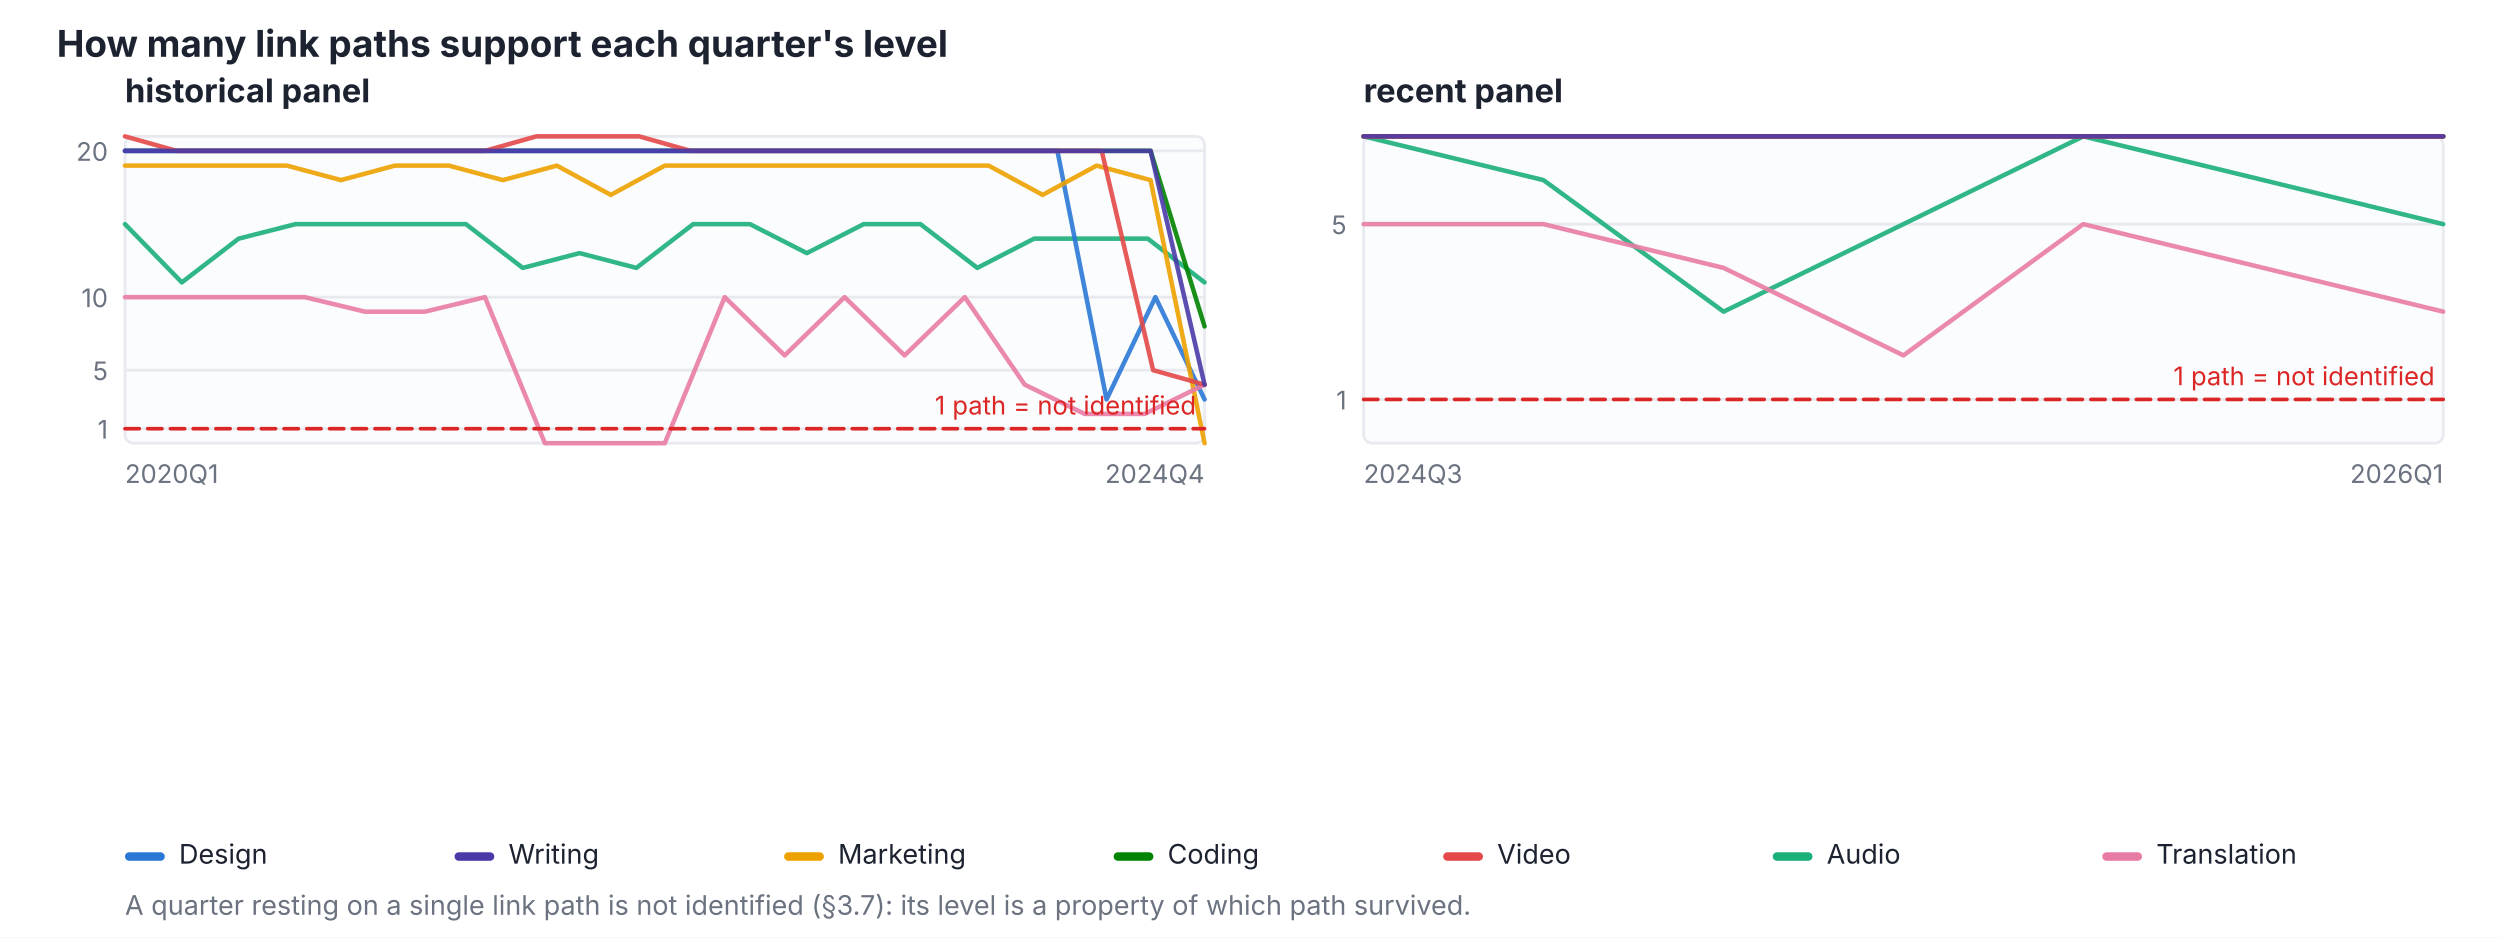
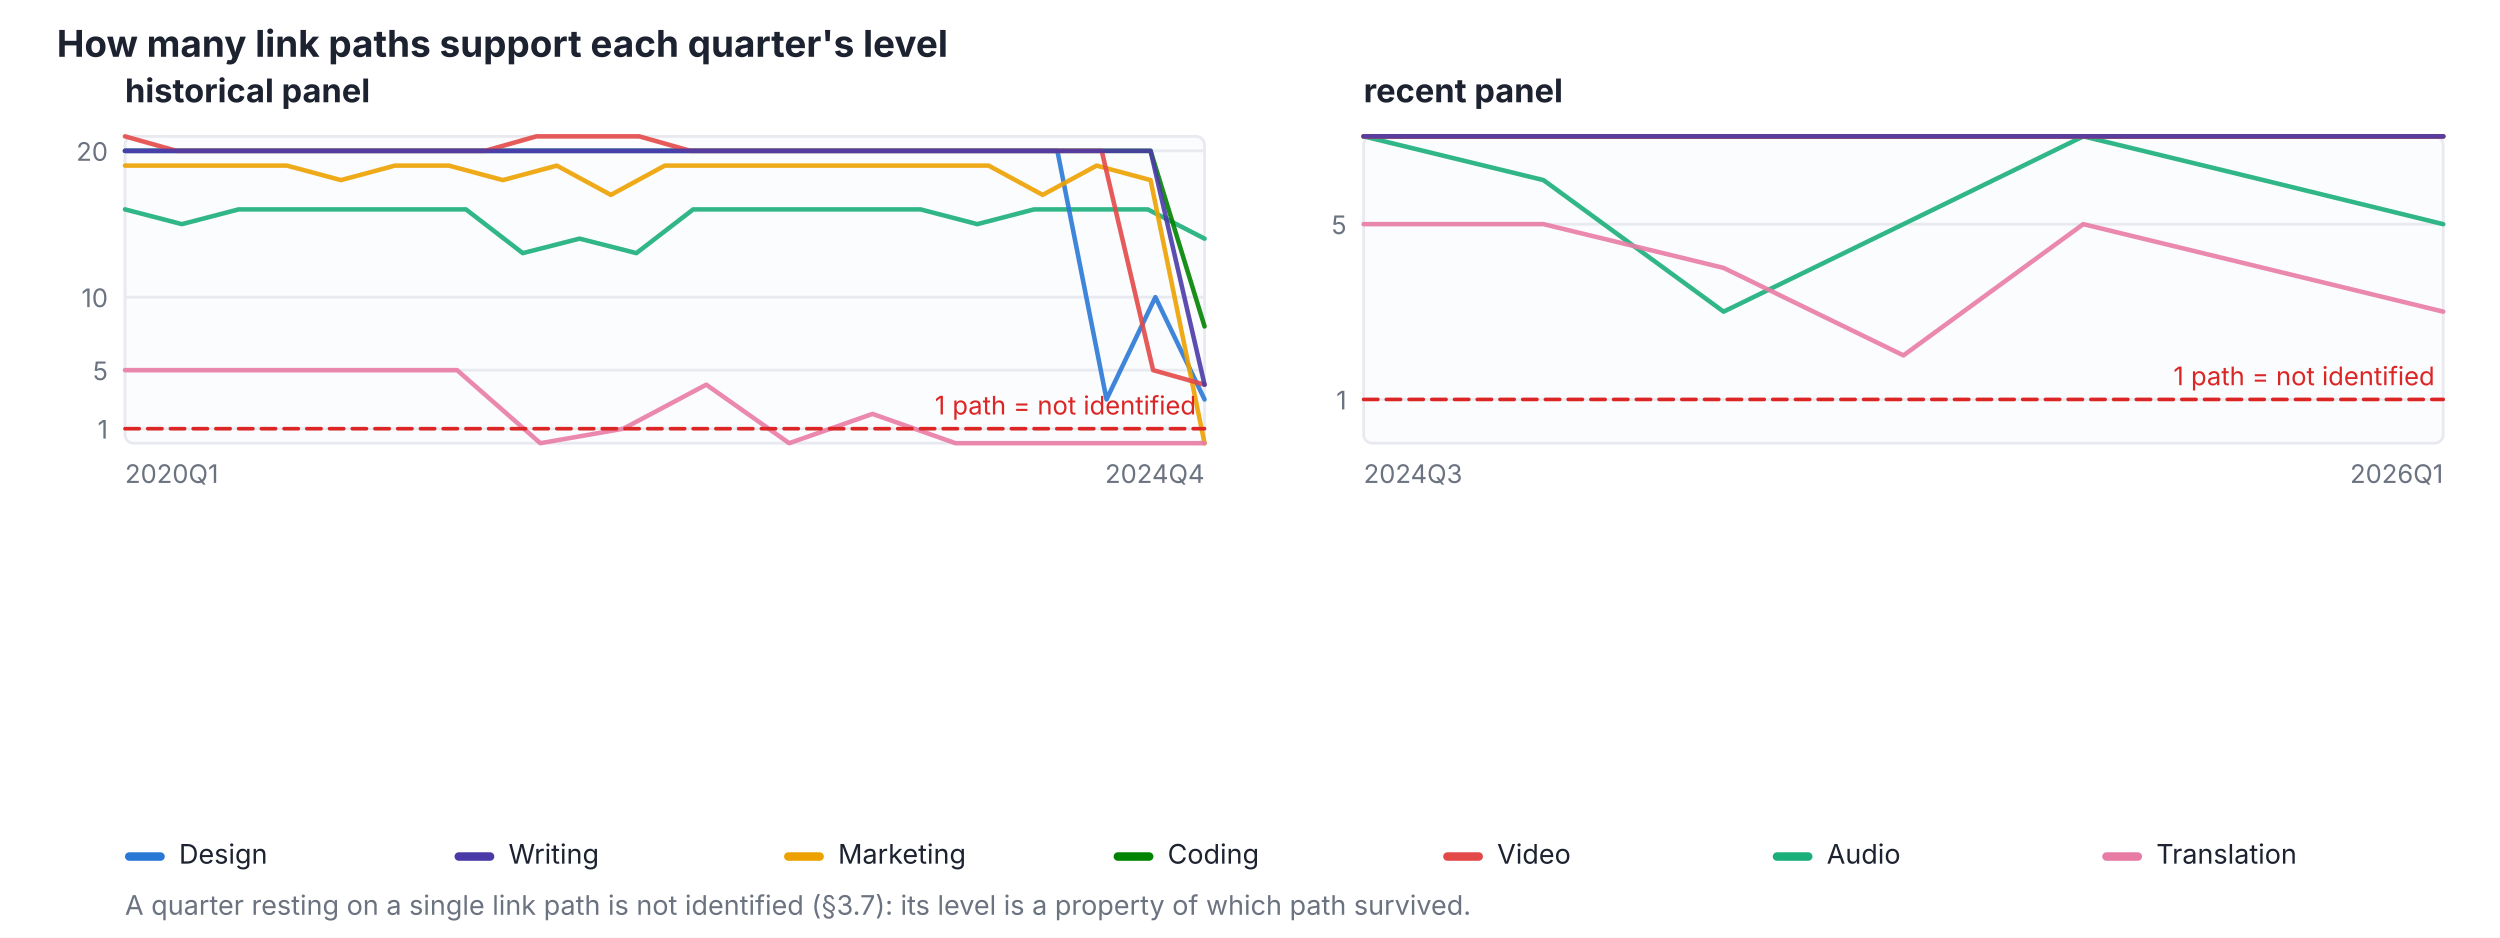
<svg xmlns="http://www.w3.org/2000/svg" viewBox="0 0 880 330" width="880" height="330" role="img" aria-labelledby="t d">
  <rect width="880" height="330" fill="#ffffff" />
  <text x="20.0" y="20.0" font-family="Inter, system-ui, -apple-system, Segoe UI, Roboto, Helvetica, Arial, sans-serif" font-size="13" fill="#1c2230" text-anchor="start" font-weight="700">How many link paths support each quarter's level</text>
  <text x="44.0" y="36.0" font-family="Inter, system-ui, -apple-system, Segoe UI, Roboto, Helvetica, Arial, sans-serif" font-size="11.5" fill="#1c2230" text-anchor="start" font-weight="700">historical panel</text>
  <rect x="44" y="48" width="380" height="108" fill="#fbfcfe" stroke="#e8eaf0" stroke-width="1" rx="3" />
  <path d="M 44 150.9 L 424 150.9" fill="none" stroke="#e8eaf0" stroke-width="1" stroke-linejoin="round" stroke-linecap="round" opacity="1.0" />
  <text x="38.0" y="154.4" font-family="Inter, system-ui, -apple-system, Segoe UI, Roboto, Helvetica, Arial, sans-serif" font-size="9" fill="#6b7280" text-anchor="end" font-weight="400">1</text>
  <path d="M 44 130.3 L 424 130.3" fill="none" stroke="#e8eaf0" stroke-width="1" stroke-linejoin="round" stroke-linecap="round" opacity="1.0" />
  <text x="38.0" y="133.8" font-family="Inter, system-ui, -apple-system, Segoe UI, Roboto, Helvetica, Arial, sans-serif" font-size="9" fill="#6b7280" text-anchor="end" font-weight="400">5</text>
  <path d="M 44 104.6 L 424 104.6" fill="none" stroke="#e8eaf0" stroke-width="1" stroke-linejoin="round" stroke-linecap="round" opacity="1.0" />
  <text x="38.0" y="108.1" font-family="Inter, system-ui, -apple-system, Segoe UI, Roboto, Helvetica, Arial, sans-serif" font-size="9" fill="#6b7280" text-anchor="end" font-weight="400">10</text>
  <path d="M 44 53.1 L 424 53.1" fill="none" stroke="#e8eaf0" stroke-width="1" stroke-linejoin="round" stroke-linecap="round" opacity="1.0" />
  <text x="38.0" y="56.6" font-family="Inter, system-ui, -apple-system, Segoe UI, Roboto, Helvetica, Arial, sans-serif" font-size="9" fill="#6b7280" text-anchor="end" font-weight="400">20</text>
-   <path d="M 44.0 78.9 L 64.0 99.4 L 84.0 84.0 L 104.0 78.9 L 124.0 78.9 L 144.0 78.9 L 164.0 78.9 L 184.0 94.3 L 204.0 89.1 L 224.0 94.3 L 244.0 78.9 L 264.0 78.9 L 284.0 89.1 L 304.0 78.9 L 324.0 78.9 L 344.0 94.3 L 364.0 84.0 L 384.0 84.0 L 404.0 84.0 L 424.0 99.4" fill="none" stroke="#1baf7a" stroke-width="1.6" stroke-linejoin="round" stroke-linecap="round" opacity="0.9" />
+   <path d="M 44.0 73.7 L 64.0 78.9 L 84.0 73.7 L 104.0 73.7 L 124.0 73.7 L 144.0 73.7 L 164.0 73.7 L 184.0 89.1 L 204.0 84.0 L 224.0 89.1 L 244.0 73.7 L 264.0 73.7 L 284.0 73.7 L 304.0 73.7 L 324.0 73.7 L 344.0 78.9 L 364.0 73.7 L 384.0 73.7 L 404.0 73.7 L 424.0 84.0" fill="none" stroke="#1baf7a" stroke-width="1.6" stroke-linejoin="round" stroke-linecap="round" opacity="0.9" />
  <path d="M 44.0 53.1 L 63.0 53.1 L 82.0 53.1 L 101.0 53.1 L 120.0 53.1 L 139.0 53.1 L 158.0 53.1 L 177.0 53.1 L 196.0 53.1 L 215.0 53.1 L 234.0 53.1 L 253.0 53.1 L 272.0 53.1 L 291.0 53.1 L 310.0 53.1 L 329.0 53.1 L 348.0 53.1 L 367.0 53.1 L 386.0 53.1 L 405.0 53.1 L 424.0 114.9" fill="none" stroke="#008300" stroke-width="1.6" stroke-linejoin="round" stroke-linecap="round" opacity="0.9" />
  <path d="M 44.0 53.1 L 61.3 53.1 L 78.5 53.1 L 95.8 53.1 L 113.1 53.1 L 130.4 53.1 L 147.6 53.1 L 164.9 53.1 L 182.2 53.1 L 199.5 53.1 L 216.7 53.1 L 234.0 53.1 L 251.3 53.1 L 268.5 53.1 L 285.8 53.1 L 303.1 53.1 L 320.4 53.1 L 337.6 53.1 L 354.9 53.1 L 372.2 53.1 L 389.5 140.6 L 406.7 104.6 L 424.0 140.6" fill="none" stroke="#2a78d6" stroke-width="1.6" stroke-linejoin="round" stroke-linecap="round" opacity="0.9" />
  <path d="M 44.0 58.3 L 63.0 58.3 L 82.0 58.3 L 101.0 58.3 L 120.0 63.4 L 139.0 58.3 L 158.0 58.3 L 177.0 63.4 L 196.0 58.3 L 215.0 68.6 L 234.0 58.3 L 253.0 58.3 L 272.0 58.3 L 291.0 58.3 L 310.0 58.3 L 329.0 58.3 L 348.0 58.3 L 367.0 68.6 L 386.0 58.3 L 405.0 63.4 L 424.0 156.0" fill="none" stroke="#eda100" stroke-width="1.6" stroke-linejoin="round" stroke-linecap="round" opacity="0.9" />
-   <path d="M 44.0 104.6 L 65.1 104.6 L 86.2 104.6 L 107.3 104.6 L 128.4 109.7 L 149.6 109.7 L 170.7 104.6 L 191.8 156.0 L 212.9 156.0 L 234.0 156.0 L 255.1 104.6 L 276.2 125.1 L 297.3 104.6 L 318.4 125.1 L 339.6 104.6 L 360.7 135.4 L 381.8 145.7 L 402.9 145.7 L 424.0 135.4" fill="none" stroke="#e87ba4" stroke-width="1.6" stroke-linejoin="round" stroke-linecap="round" opacity="0.9" />
+   <path d="M 44.0 130.3 L 73.2 130.3 L 102.5 130.3 L 131.7 130.3 L 160.9 130.3 L 190.2 156.0 L 219.4 150.9 L 248.6 135.4 L 277.8 156.0 L 307.1 145.7 L 336.3 156.0 L 365.5 156.0 L 394.8 156.0 L 424.0 156.0" fill="none" stroke="#e87ba4" stroke-width="1.6" stroke-linejoin="round" stroke-linecap="round" opacity="0.9" />
  <path d="M 44.0 48.0 L 62.1 53.1 L 80.2 53.1 L 98.3 53.1 L 116.4 53.1 L 134.5 53.1 L 152.6 53.1 L 170.7 53.1 L 188.8 48.0 L 206.9 48.0 L 225.0 48.0 L 243.0 53.1 L 261.1 53.1 L 279.2 53.1 L 297.3 53.1 L 315.4 53.1 L 333.5 53.1 L 351.6 53.1 L 369.7 53.1 L 387.8 53.1 L 405.9 130.3 L 424.0 135.4" fill="none" stroke="#e34948" stroke-width="1.6" stroke-linejoin="round" stroke-linecap="round" opacity="0.9" />
  <path d="M 44.0 53.1 L 63.0 53.1 L 82.0 53.1 L 101.0 53.1 L 120.0 53.1 L 139.0 53.1 L 158.0 53.1 L 177.0 53.1 L 196.0 53.1 L 215.0 53.1 L 234.0 53.1 L 253.0 53.1 L 272.0 53.1 L 291.0 53.1 L 310.0 53.1 L 329.0 53.1 L 348.0 53.1 L 367.0 53.1 L 386.0 53.1 L 405.0 53.1 L 424.0 135.4" fill="none" stroke="#4a3aa7" stroke-width="1.6" stroke-linejoin="round" stroke-linecap="round" opacity="0.9" />
  <path d="M 44 150.9 L 424 150.9" fill="none" stroke="#dc2626" stroke-width="1.3" stroke-linejoin="round" stroke-linecap="round" opacity="1.0" stroke-dasharray="5 3" />
  <text x="421.0" y="145.9" font-family="Inter, system-ui, -apple-system, Segoe UI, Roboto, Helvetica, Arial, sans-serif" font-size="9" fill="#dc2626" text-anchor="end" font-weight="400">1 path = not identified</text>
  <text x="44.0" y="170.0" font-family="Inter, system-ui, -apple-system, Segoe UI, Roboto, Helvetica, Arial, sans-serif" font-size="9" fill="#6b7280" text-anchor="start" font-weight="400">2020Q1</text>
  <text x="424.0" y="170.0" font-family="Inter, system-ui, -apple-system, Segoe UI, Roboto, Helvetica, Arial, sans-serif" font-size="9" fill="#6b7280" text-anchor="end" font-weight="400">2024Q4</text>
  <text x="480.0" y="36.0" font-family="Inter, system-ui, -apple-system, Segoe UI, Roboto, Helvetica, Arial, sans-serif" font-size="11.5" fill="#1c2230" text-anchor="start" font-weight="700">recent panel</text>
  <rect x="480" y="48" width="380" height="108" fill="#fbfcfe" stroke="#e8eaf0" stroke-width="1" rx="3" />
  <path d="M 480 140.6 L 860 140.6" fill="none" stroke="#e8eaf0" stroke-width="1" stroke-linejoin="round" stroke-linecap="round" opacity="1.0" />
  <text x="474.0" y="144.1" font-family="Inter, system-ui, -apple-system, Segoe UI, Roboto, Helvetica, Arial, sans-serif" font-size="9" fill="#6b7280" text-anchor="end" font-weight="400">1</text>
  <path d="M 480 78.9 L 860 78.9" fill="none" stroke="#e8eaf0" stroke-width="1" stroke-linejoin="round" stroke-linecap="round" opacity="1.0" />
  <text x="474.0" y="82.4" font-family="Inter, system-ui, -apple-system, Segoe UI, Roboto, Helvetica, Arial, sans-serif" font-size="9" fill="#6b7280" text-anchor="end" font-weight="400">5</text>
  <path d="M 480.0 48.0 L 543.3 63.4 L 606.7 109.7 L 670.0 78.9 L 733.3 48.0 L 796.7 63.4 L 860.0 78.9" fill="none" stroke="#1baf7a" stroke-width="1.6" stroke-linejoin="round" stroke-linecap="round" opacity="0.9" />
  <path d="M 480.0 48.0 L 543.3 48.0 L 606.7 48.0 L 670.0 48.0 L 733.3 48.0 L 796.7 48.0 L 860.0 48.0" fill="none" stroke="#008300" stroke-width="1.6" stroke-linejoin="round" stroke-linecap="round" opacity="0.9" />
  <path d="M 480.0 48.0 L 543.3 48.0 L 606.7 48.0 L 670.0 48.0 L 733.3 48.0 L 796.7 48.0 L 860.0 48.0" fill="none" stroke="#2a78d6" stroke-width="1.6" stroke-linejoin="round" stroke-linecap="round" opacity="0.9" />
  <path d="M 480.0 48.0 L 543.3 48.0 L 606.7 48.0 L 670.0 48.0 L 733.3 48.0 L 796.7 48.0 L 860.0 48.0" fill="none" stroke="#eda100" stroke-width="1.6" stroke-linejoin="round" stroke-linecap="round" opacity="0.9" />
  <path d="M 480.0 78.9 L 543.3 78.9 L 606.7 94.3 L 670.0 125.1 L 733.3 78.9 L 796.7 94.3 L 860.0 109.7" fill="none" stroke="#e87ba4" stroke-width="1.6" stroke-linejoin="round" stroke-linecap="round" opacity="0.9" />
  <path d="M 480.0 48.0 L 543.3 48.0 L 606.7 48.0 L 670.0 48.0 L 733.3 48.0 L 796.7 48.0 L 860.0 48.0" fill="none" stroke="#e34948" stroke-width="1.6" stroke-linejoin="round" stroke-linecap="round" opacity="0.9" />
  <path d="M 480.0 48.0 L 543.3 48.0 L 606.7 48.0 L 670.0 48.0 L 733.3 48.0 L 796.7 48.0 L 860.0 48.0" fill="none" stroke="#4a3aa7" stroke-width="1.6" stroke-linejoin="round" stroke-linecap="round" opacity="0.9" />
  <path d="M 480 140.6 L 860 140.6" fill="none" stroke="#dc2626" stroke-width="1.3" stroke-linejoin="round" stroke-linecap="round" opacity="1.0" stroke-dasharray="5 3" />
  <text x="857.0" y="135.6" font-family="Inter, system-ui, -apple-system, Segoe UI, Roboto, Helvetica, Arial, sans-serif" font-size="9" fill="#dc2626" text-anchor="end" font-weight="400">1 path = not identified</text>
  <text x="480.0" y="170.0" font-family="Inter, system-ui, -apple-system, Segoe UI, Roboto, Helvetica, Arial, sans-serif" font-size="9" fill="#6b7280" text-anchor="start" font-weight="400">2024Q3</text>
  <text x="860.0" y="170.0" font-family="Inter, system-ui, -apple-system, Segoe UI, Roboto, Helvetica, Arial, sans-serif" font-size="9" fill="#6b7280" text-anchor="end" font-weight="400">2026Q1</text>
  <rect x="44" y="300" width="14" height="3" fill="#2a78d6" rx="1.5" />
  <text x="63.0" y="304.0" font-family="Inter, system-ui, -apple-system, Segoe UI, Roboto, Helvetica, Arial, sans-serif" font-size="9.5" fill="#1c2230" text-anchor="start" font-weight="400">Design</text>
  <rect x="160" y="300" width="14" height="3" fill="#4a3aa7" rx="1.5" />
  <text x="179.0" y="304.0" font-family="Inter, system-ui, -apple-system, Segoe UI, Roboto, Helvetica, Arial, sans-serif" font-size="9.5" fill="#1c2230" text-anchor="start" font-weight="400">Writing</text>
  <rect x="276" y="300" width="14" height="3" fill="#eda100" rx="1.5" />
  <text x="295.0" y="304.0" font-family="Inter, system-ui, -apple-system, Segoe UI, Roboto, Helvetica, Arial, sans-serif" font-size="9.5" fill="#1c2230" text-anchor="start" font-weight="400">Marketing</text>
  <rect x="392" y="300" width="14" height="3" fill="#008300" rx="1.5" />
  <text x="411.0" y="304.0" font-family="Inter, system-ui, -apple-system, Segoe UI, Roboto, Helvetica, Arial, sans-serif" font-size="9.5" fill="#1c2230" text-anchor="start" font-weight="400">Coding</text>
  <rect x="508" y="300" width="14" height="3" fill="#e34948" rx="1.5" />
  <text x="527.0" y="304.0" font-family="Inter, system-ui, -apple-system, Segoe UI, Roboto, Helvetica, Arial, sans-serif" font-size="9.5" fill="#1c2230" text-anchor="start" font-weight="400">Video</text>
  <rect x="624" y="300" width="14" height="3" fill="#1baf7a" rx="1.5" />
  <text x="643.0" y="304.0" font-family="Inter, system-ui, -apple-system, Segoe UI, Roboto, Helvetica, Arial, sans-serif" font-size="9.5" fill="#1c2230" text-anchor="start" font-weight="400">Audio</text>
  <rect x="740" y="300" width="14" height="3" fill="#e87ba4" rx="1.5" />
  <text x="759.0" y="304.0" font-family="Inter, system-ui, -apple-system, Segoe UI, Roboto, Helvetica, Arial, sans-serif" font-size="9.5" fill="#1c2230" text-anchor="start" font-weight="400">Translation</text>
  <text x="44.0" y="322.0" font-family="Inter, system-ui, -apple-system, Segoe UI, Roboto, Helvetica, Arial, sans-serif" font-size="9.5" fill="#6b7280" text-anchor="start" font-weight="400">A quarter resting on a single link path is not identified (§3.7): its level is a property of which path survived.</text>
</svg>
